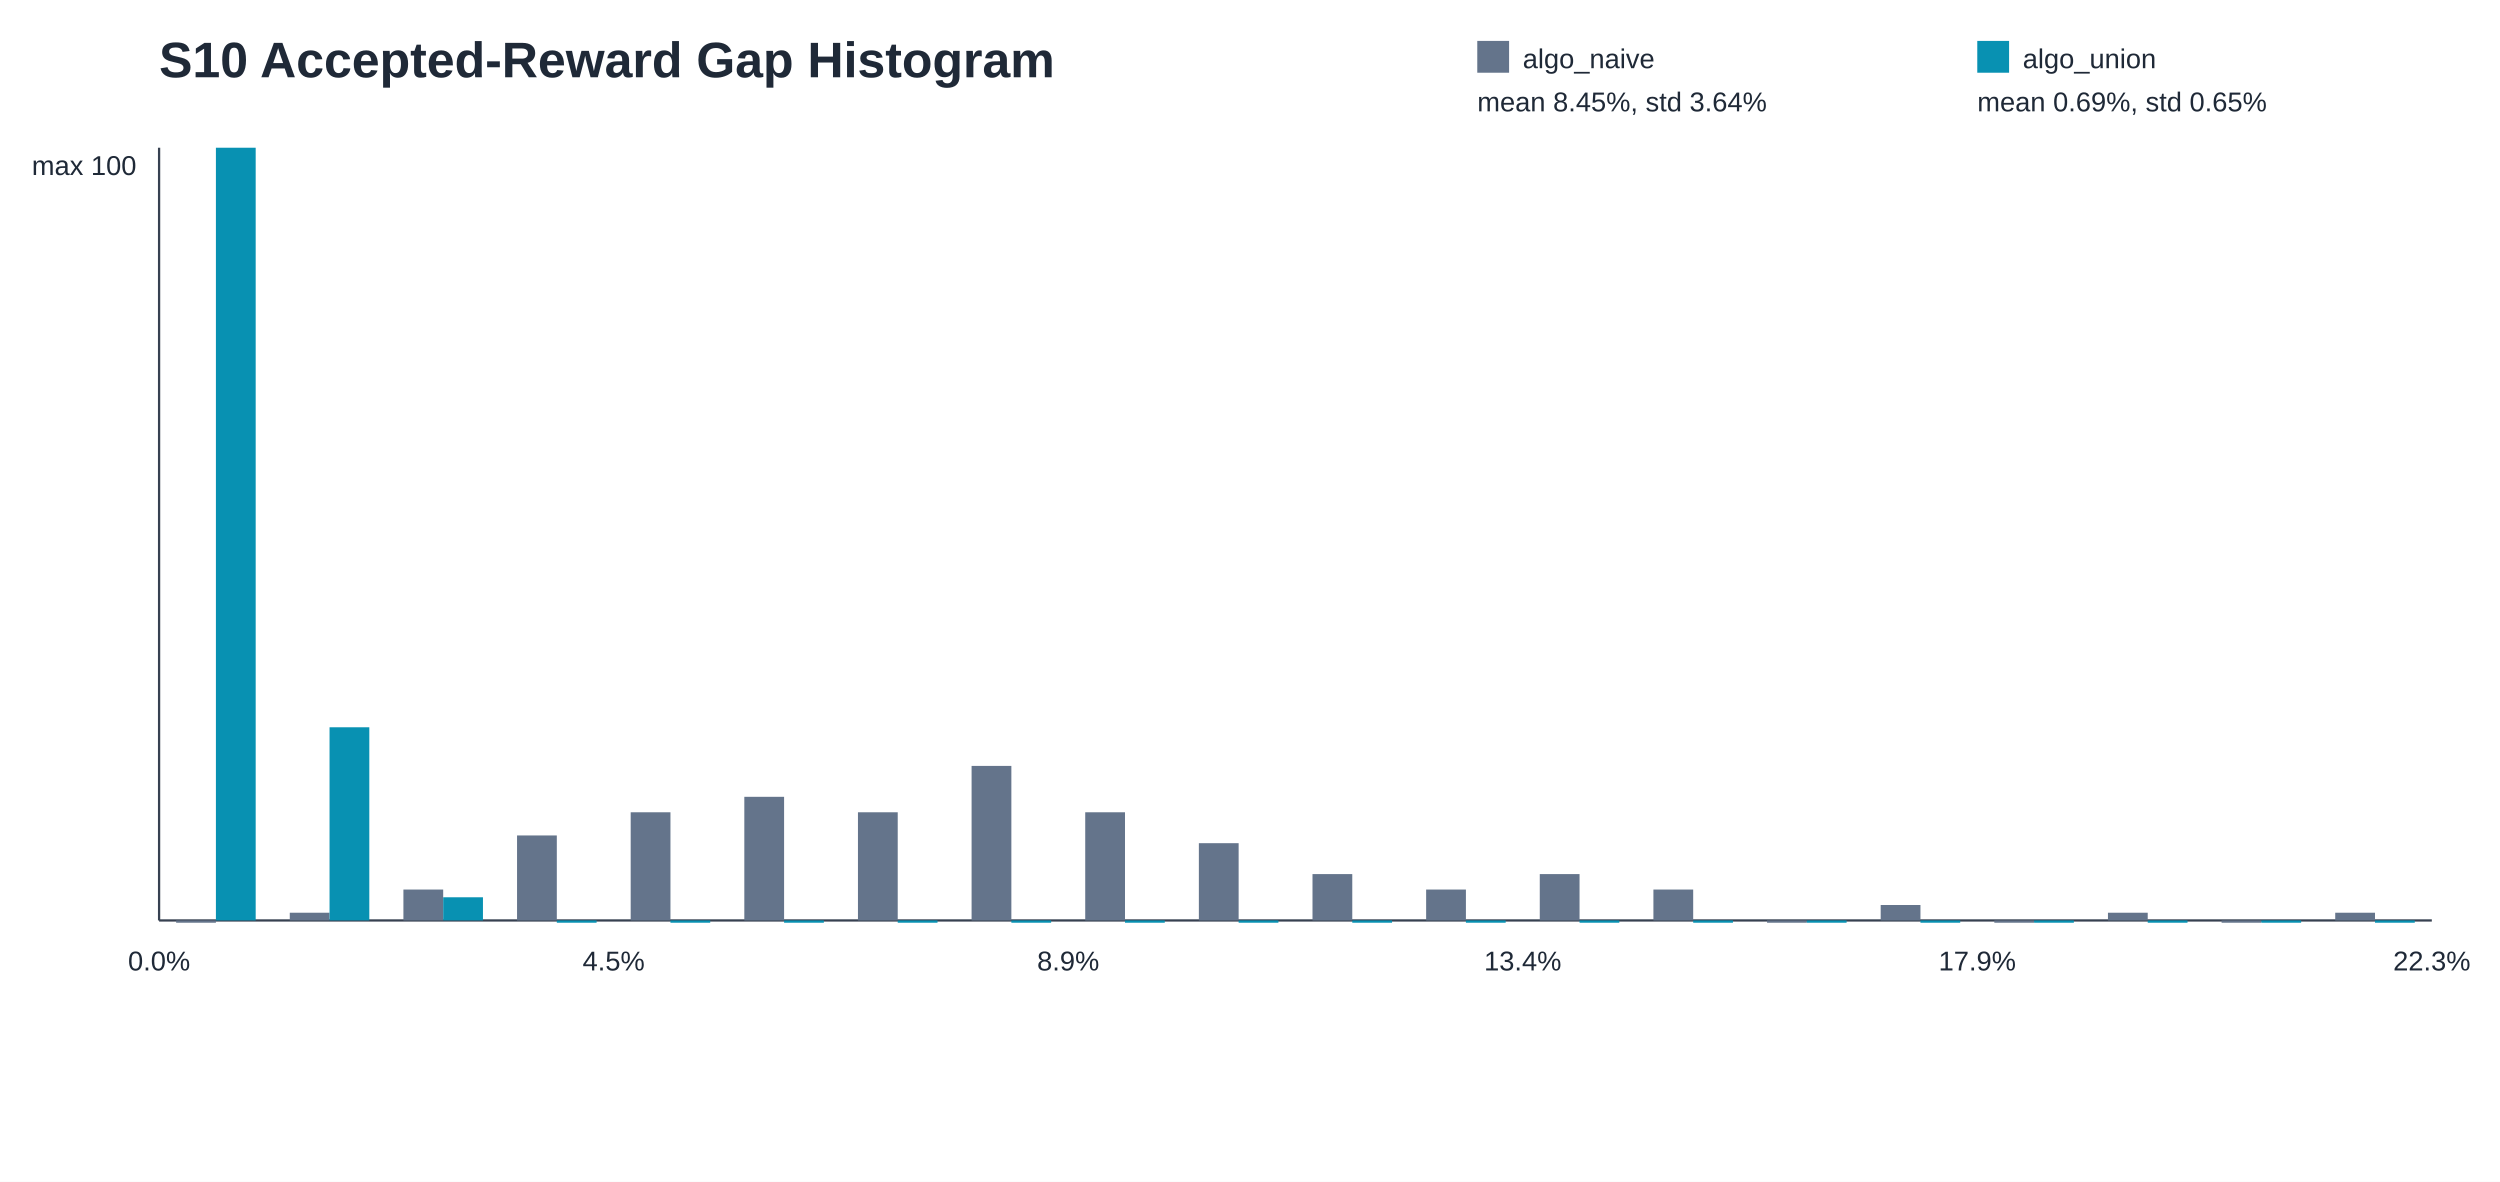
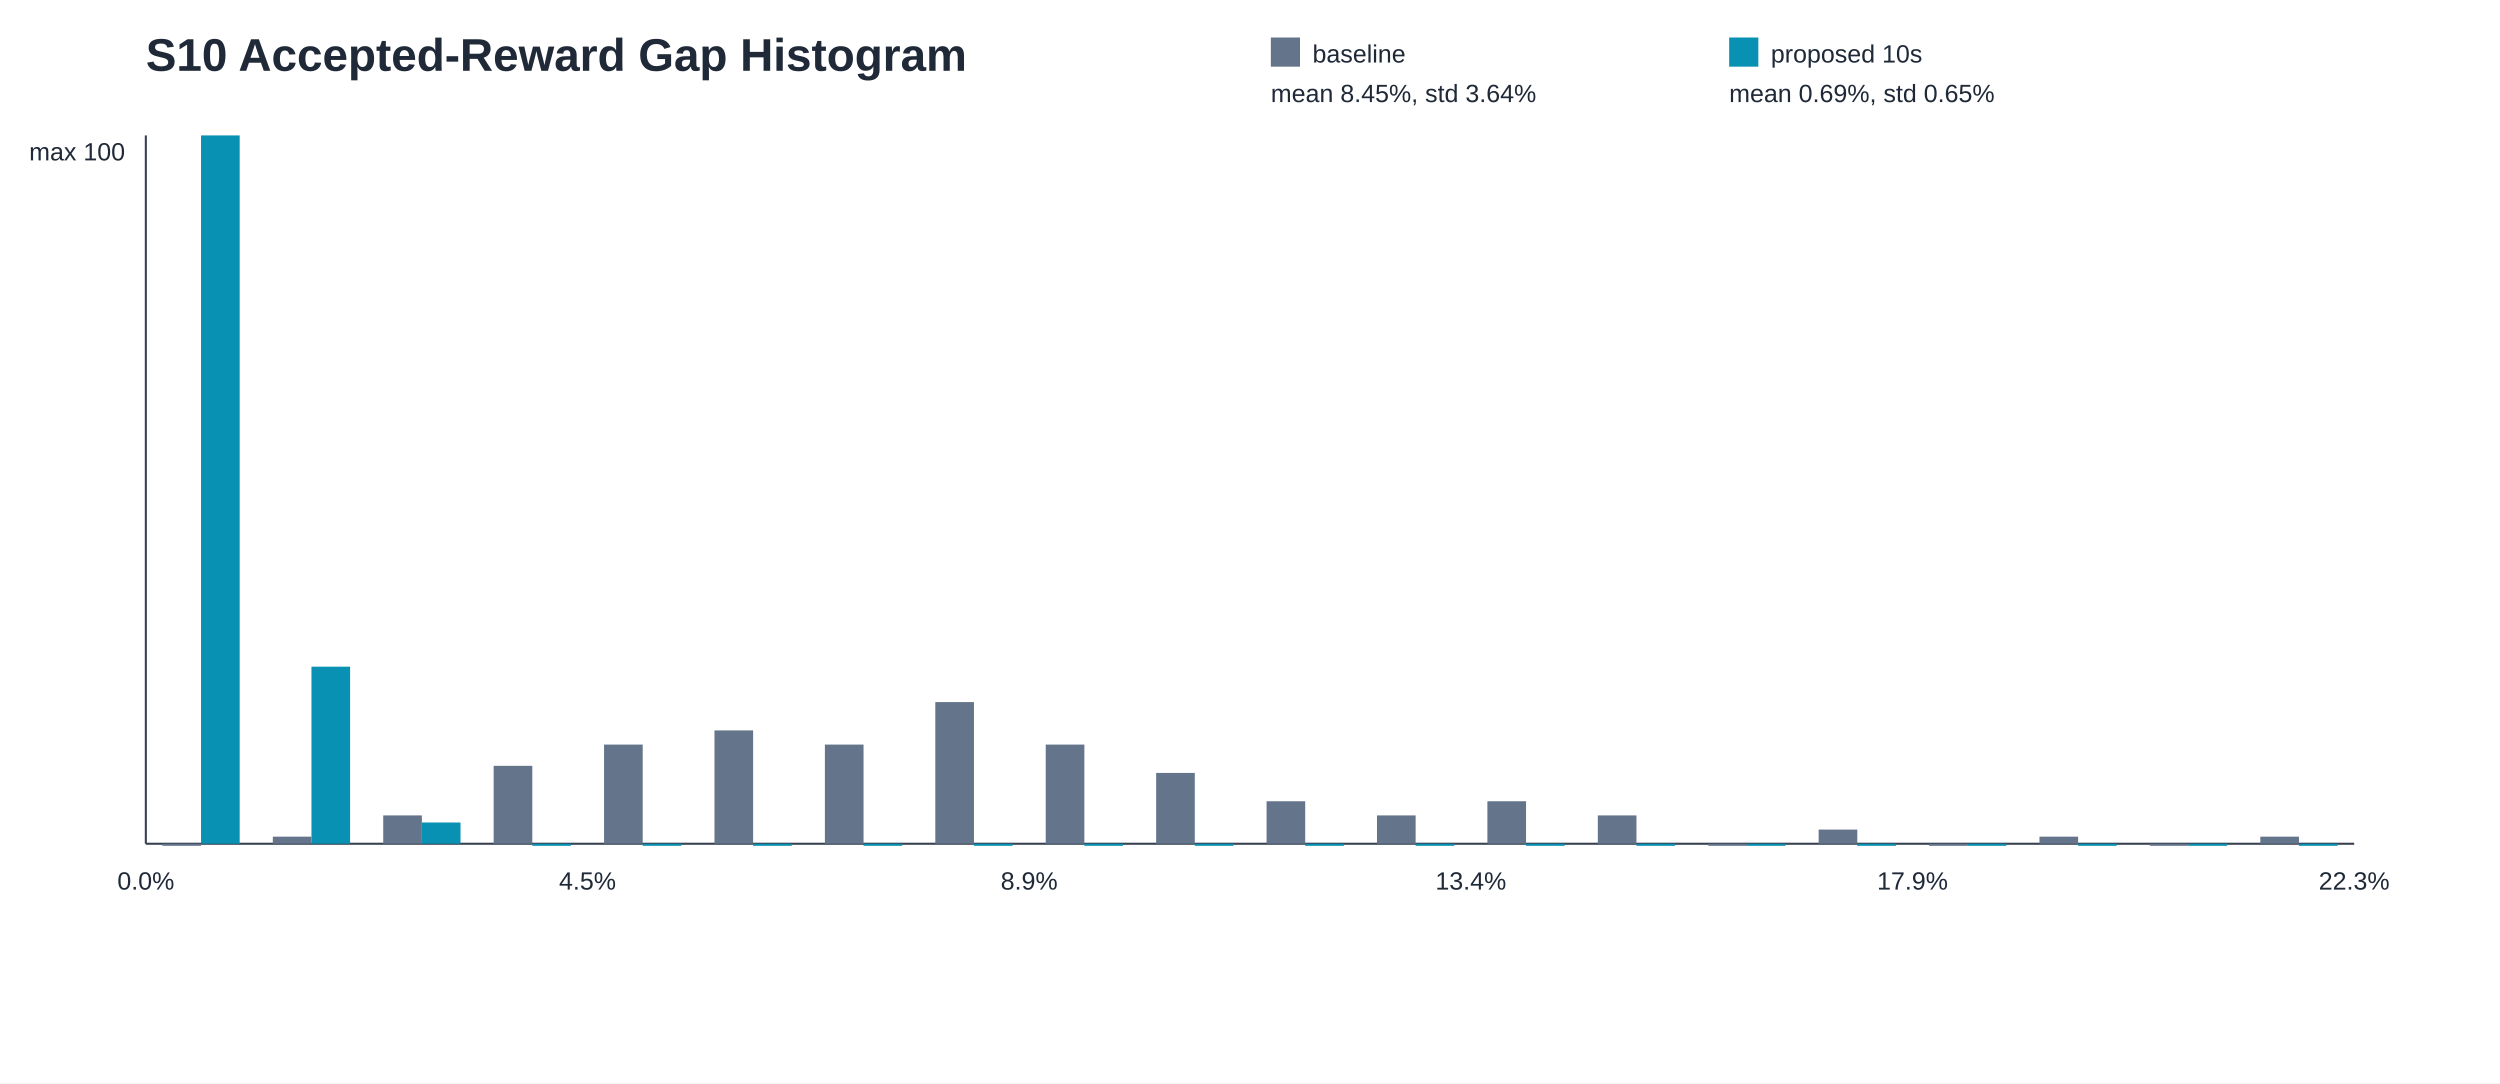
- <svg xmlns="http://www.w3.org/2000/svg" width="1100" height="520" viewBox="0 0 1100 520">
+ <svg xmlns="http://www.w3.org/2000/svg" width="1200" height="520" viewBox="0 0 1200 520">
  <rect width="100%" height="100%" fill="#ffffff" />
  <style>text{font-family:Arial,Helvetica,sans-serif;fill:#1f2937}.title{font-size:22px;font-weight:700}.label{font-size:12px}.axis{stroke:#374151;stroke-width:1}</style>
  <text x="70" y="34" class="title">S10 Accepted-Reward Gap Histogram</text>
-   <line x1="70" y1="405" x2="1070" y2="405" class="axis" />
+   <line x1="70" y1="405" x2="1130" y2="405" class="axis" />
  <line x1="70" y1="65" x2="70" y2="405" class="axis" />
-   <rect x="650" y="18" width="14" height="14" fill="#64748b" />
-   <text x="670" y="30" class="label">algo_naive</text>
-   <text x="650" y="49" class="label">mean 8.45%, std 3.64%</text>
-   <rect x="870" y="18" width="14" height="14" fill="#0891b2" />
-   <text x="890" y="30" class="label">algo_union</text>
-   <text x="870" y="49" class="label">mean 0.69%, std 0.65%</text>
-   <rect x="77.50" y="405.00" width="17.50" height="1.00" fill="#64748b" />
-   <rect x="95.00" y="65.00" width="17.50" height="340.00" fill="#0891b2" />
-   <rect x="127.50" y="401.60" width="17.50" height="3.40" fill="#64748b" />
-   <rect x="145.00" y="320.00" width="17.50" height="85.00" fill="#0891b2" />
-   <rect x="177.50" y="391.40" width="17.50" height="13.60" fill="#64748b" />
-   <rect x="195.00" y="394.80" width="17.50" height="10.20" fill="#0891b2" />
-   <rect x="227.50" y="367.60" width="17.50" height="37.40" fill="#64748b" />
-   <rect x="245.00" y="405.00" width="17.50" height="1.00" fill="#0891b2" />
-   <rect x="277.50" y="357.40" width="17.50" height="47.60" fill="#64748b" />
-   <rect x="295.00" y="405.00" width="17.50" height="1.00" fill="#0891b2" />
-   <rect x="327.50" y="350.60" width="17.50" height="54.40" fill="#64748b" />
-   <rect x="345.00" y="405.00" width="17.50" height="1.00" fill="#0891b2" />
-   <rect x="377.50" y="357.40" width="17.50" height="47.60" fill="#64748b" />
-   <rect x="395.00" y="405.00" width="17.50" height="1.00" fill="#0891b2" />
-   <rect x="427.50" y="337.00" width="17.50" height="68.00" fill="#64748b" />
-   <rect x="445.00" y="405.00" width="17.50" height="1.00" fill="#0891b2" />
-   <rect x="477.50" y="357.40" width="17.50" height="47.60" fill="#64748b" />
-   <rect x="495.00" y="405.00" width="17.50" height="1.00" fill="#0891b2" />
-   <rect x="527.50" y="371.00" width="17.50" height="34.00" fill="#64748b" />
-   <rect x="545.00" y="405.00" width="17.50" height="1.00" fill="#0891b2" />
-   <rect x="577.50" y="384.60" width="17.50" height="20.40" fill="#64748b" />
-   <rect x="595.00" y="405.00" width="17.50" height="1.00" fill="#0891b2" />
-   <rect x="627.50" y="391.40" width="17.50" height="13.60" fill="#64748b" />
-   <rect x="645.00" y="405.00" width="17.50" height="1.00" fill="#0891b2" />
-   <rect x="677.50" y="384.60" width="17.50" height="20.40" fill="#64748b" />
-   <rect x="695.00" y="405.00" width="17.50" height="1.00" fill="#0891b2" />
-   <rect x="727.50" y="391.40" width="17.50" height="13.60" fill="#64748b" />
-   <rect x="745.00" y="405.00" width="17.50" height="1.00" fill="#0891b2" />
-   <rect x="777.50" y="405.00" width="17.50" height="1.00" fill="#64748b" />
-   <rect x="795.00" y="405.00" width="17.50" height="1.00" fill="#0891b2" />
-   <rect x="827.50" y="398.20" width="17.50" height="6.80" fill="#64748b" />
-   <rect x="845.00" y="405.00" width="17.50" height="1.00" fill="#0891b2" />
-   <rect x="877.50" y="405.00" width="17.50" height="1.00" fill="#64748b" />
-   <rect x="895.00" y="405.00" width="17.50" height="1.00" fill="#0891b2" />
-   <rect x="927.50" y="401.60" width="17.50" height="3.40" fill="#64748b" />
-   <rect x="945.00" y="405.00" width="17.50" height="1.00" fill="#0891b2" />
-   <rect x="977.50" y="405.00" width="17.50" height="1.00" fill="#64748b" />
-   <rect x="995.00" y="405.00" width="17.50" height="1.00" fill="#0891b2" />
-   <rect x="1027.50" y="401.60" width="17.50" height="3.40" fill="#64748b" />
-   <rect x="1045.00" y="405.00" width="17.50" height="1.00" fill="#0891b2" />
+   <rect x="610" y="18" width="14" height="14" fill="#64748b" />
+   <text x="630" y="30" class="label">baseline</text>
+   <text x="610" y="49" class="label">mean 8.45%, std 3.64%</text>
+   <rect x="830" y="18" width="14" height="14" fill="#0891b2" />
+   <text x="850" y="30" class="label">proposed 10s</text>
+   <text x="830" y="49" class="label">mean 0.69%, std 0.65%</text>
+   <rect x="77.95" y="405.00" width="18.55" height="1.00" fill="#64748b" />
+   <rect x="96.50" y="65.00" width="18.55" height="340.00" fill="#0891b2" />
+   <rect x="130.95" y="401.60" width="18.55" height="3.40" fill="#64748b" />
+   <rect x="149.50" y="320.00" width="18.55" height="85.00" fill="#0891b2" />
+   <rect x="183.95" y="391.40" width="18.55" height="13.60" fill="#64748b" />
+   <rect x="202.50" y="394.80" width="18.55" height="10.20" fill="#0891b2" />
+   <rect x="236.95" y="367.60" width="18.55" height="37.40" fill="#64748b" />
+   <rect x="255.50" y="405.00" width="18.55" height="1.00" fill="#0891b2" />
+   <rect x="289.95" y="357.40" width="18.55" height="47.60" fill="#64748b" />
+   <rect x="308.50" y="405.00" width="18.55" height="1.00" fill="#0891b2" />
+   <rect x="342.95" y="350.60" width="18.55" height="54.40" fill="#64748b" />
+   <rect x="361.50" y="405.00" width="18.55" height="1.00" fill="#0891b2" />
+   <rect x="395.95" y="357.40" width="18.55" height="47.60" fill="#64748b" />
+   <rect x="414.50" y="405.00" width="18.55" height="1.00" fill="#0891b2" />
+   <rect x="448.95" y="337.00" width="18.55" height="68.00" fill="#64748b" />
+   <rect x="467.50" y="405.00" width="18.55" height="1.00" fill="#0891b2" />
+   <rect x="501.95" y="357.40" width="18.55" height="47.60" fill="#64748b" />
+   <rect x="520.50" y="405.00" width="18.55" height="1.00" fill="#0891b2" />
+   <rect x="554.95" y="371.00" width="18.55" height="34.00" fill="#64748b" />
+   <rect x="573.50" y="405.00" width="18.55" height="1.00" fill="#0891b2" />
+   <rect x="607.95" y="384.60" width="18.55" height="20.40" fill="#64748b" />
+   <rect x="626.50" y="405.00" width="18.55" height="1.00" fill="#0891b2" />
+   <rect x="660.95" y="391.40" width="18.55" height="13.60" fill="#64748b" />
+   <rect x="679.50" y="405.00" width="18.55" height="1.00" fill="#0891b2" />
+   <rect x="713.95" y="384.60" width="18.55" height="20.40" fill="#64748b" />
+   <rect x="732.50" y="405.00" width="18.55" height="1.00" fill="#0891b2" />
+   <rect x="766.95" y="391.40" width="18.55" height="13.60" fill="#64748b" />
+   <rect x="785.50" y="405.00" width="18.55" height="1.00" fill="#0891b2" />
+   <rect x="819.95" y="405.00" width="18.55" height="1.00" fill="#64748b" />
+   <rect x="838.50" y="405.00" width="18.55" height="1.00" fill="#0891b2" />
+   <rect x="872.95" y="398.20" width="18.55" height="6.80" fill="#64748b" />
+   <rect x="891.50" y="405.00" width="18.55" height="1.00" fill="#0891b2" />
+   <rect x="925.95" y="405.00" width="18.55" height="1.00" fill="#64748b" />
+   <rect x="944.50" y="405.00" width="18.55" height="1.00" fill="#0891b2" />
+   <rect x="978.95" y="401.60" width="18.55" height="3.40" fill="#64748b" />
+   <rect x="997.50" y="405.00" width="18.55" height="1.00" fill="#0891b2" />
+   <rect x="1031.95" y="405.00" width="18.55" height="1.00" fill="#64748b" />
+   <rect x="1050.50" y="405.00" width="18.55" height="1.00" fill="#0891b2" />
+   <rect x="1084.95" y="401.60" width="18.55" height="3.40" fill="#64748b" />
+   <rect x="1103.50" y="405.00" width="18.55" height="1.00" fill="#0891b2" />
  <text x="70.00" y="427" text-anchor="middle" class="label">0.0%</text>
-   <text x="270.00" y="427" text-anchor="middle" class="label">4.5%</text>
-   <text x="470.00" y="427" text-anchor="middle" class="label">8.9%</text>
-   <text x="670.00" y="427" text-anchor="middle" class="label">13.4%</text>
-   <text x="870.00" y="427" text-anchor="middle" class="label">17.9%</text>
-   <text x="1070.00" y="427" text-anchor="middle" class="label">22.3%</text>
+   <text x="282.00" y="427" text-anchor="middle" class="label">4.5%</text>
+   <text x="494.00" y="427" text-anchor="middle" class="label">8.9%</text>
+   <text x="706.00" y="427" text-anchor="middle" class="label">13.4%</text>
+   <text x="918.00" y="427" text-anchor="middle" class="label">17.9%</text>
+   <text x="1130.00" y="427" text-anchor="middle" class="label">22.3%</text>
  <text x="14" y="77" class="label">max 100</text>
</svg>
